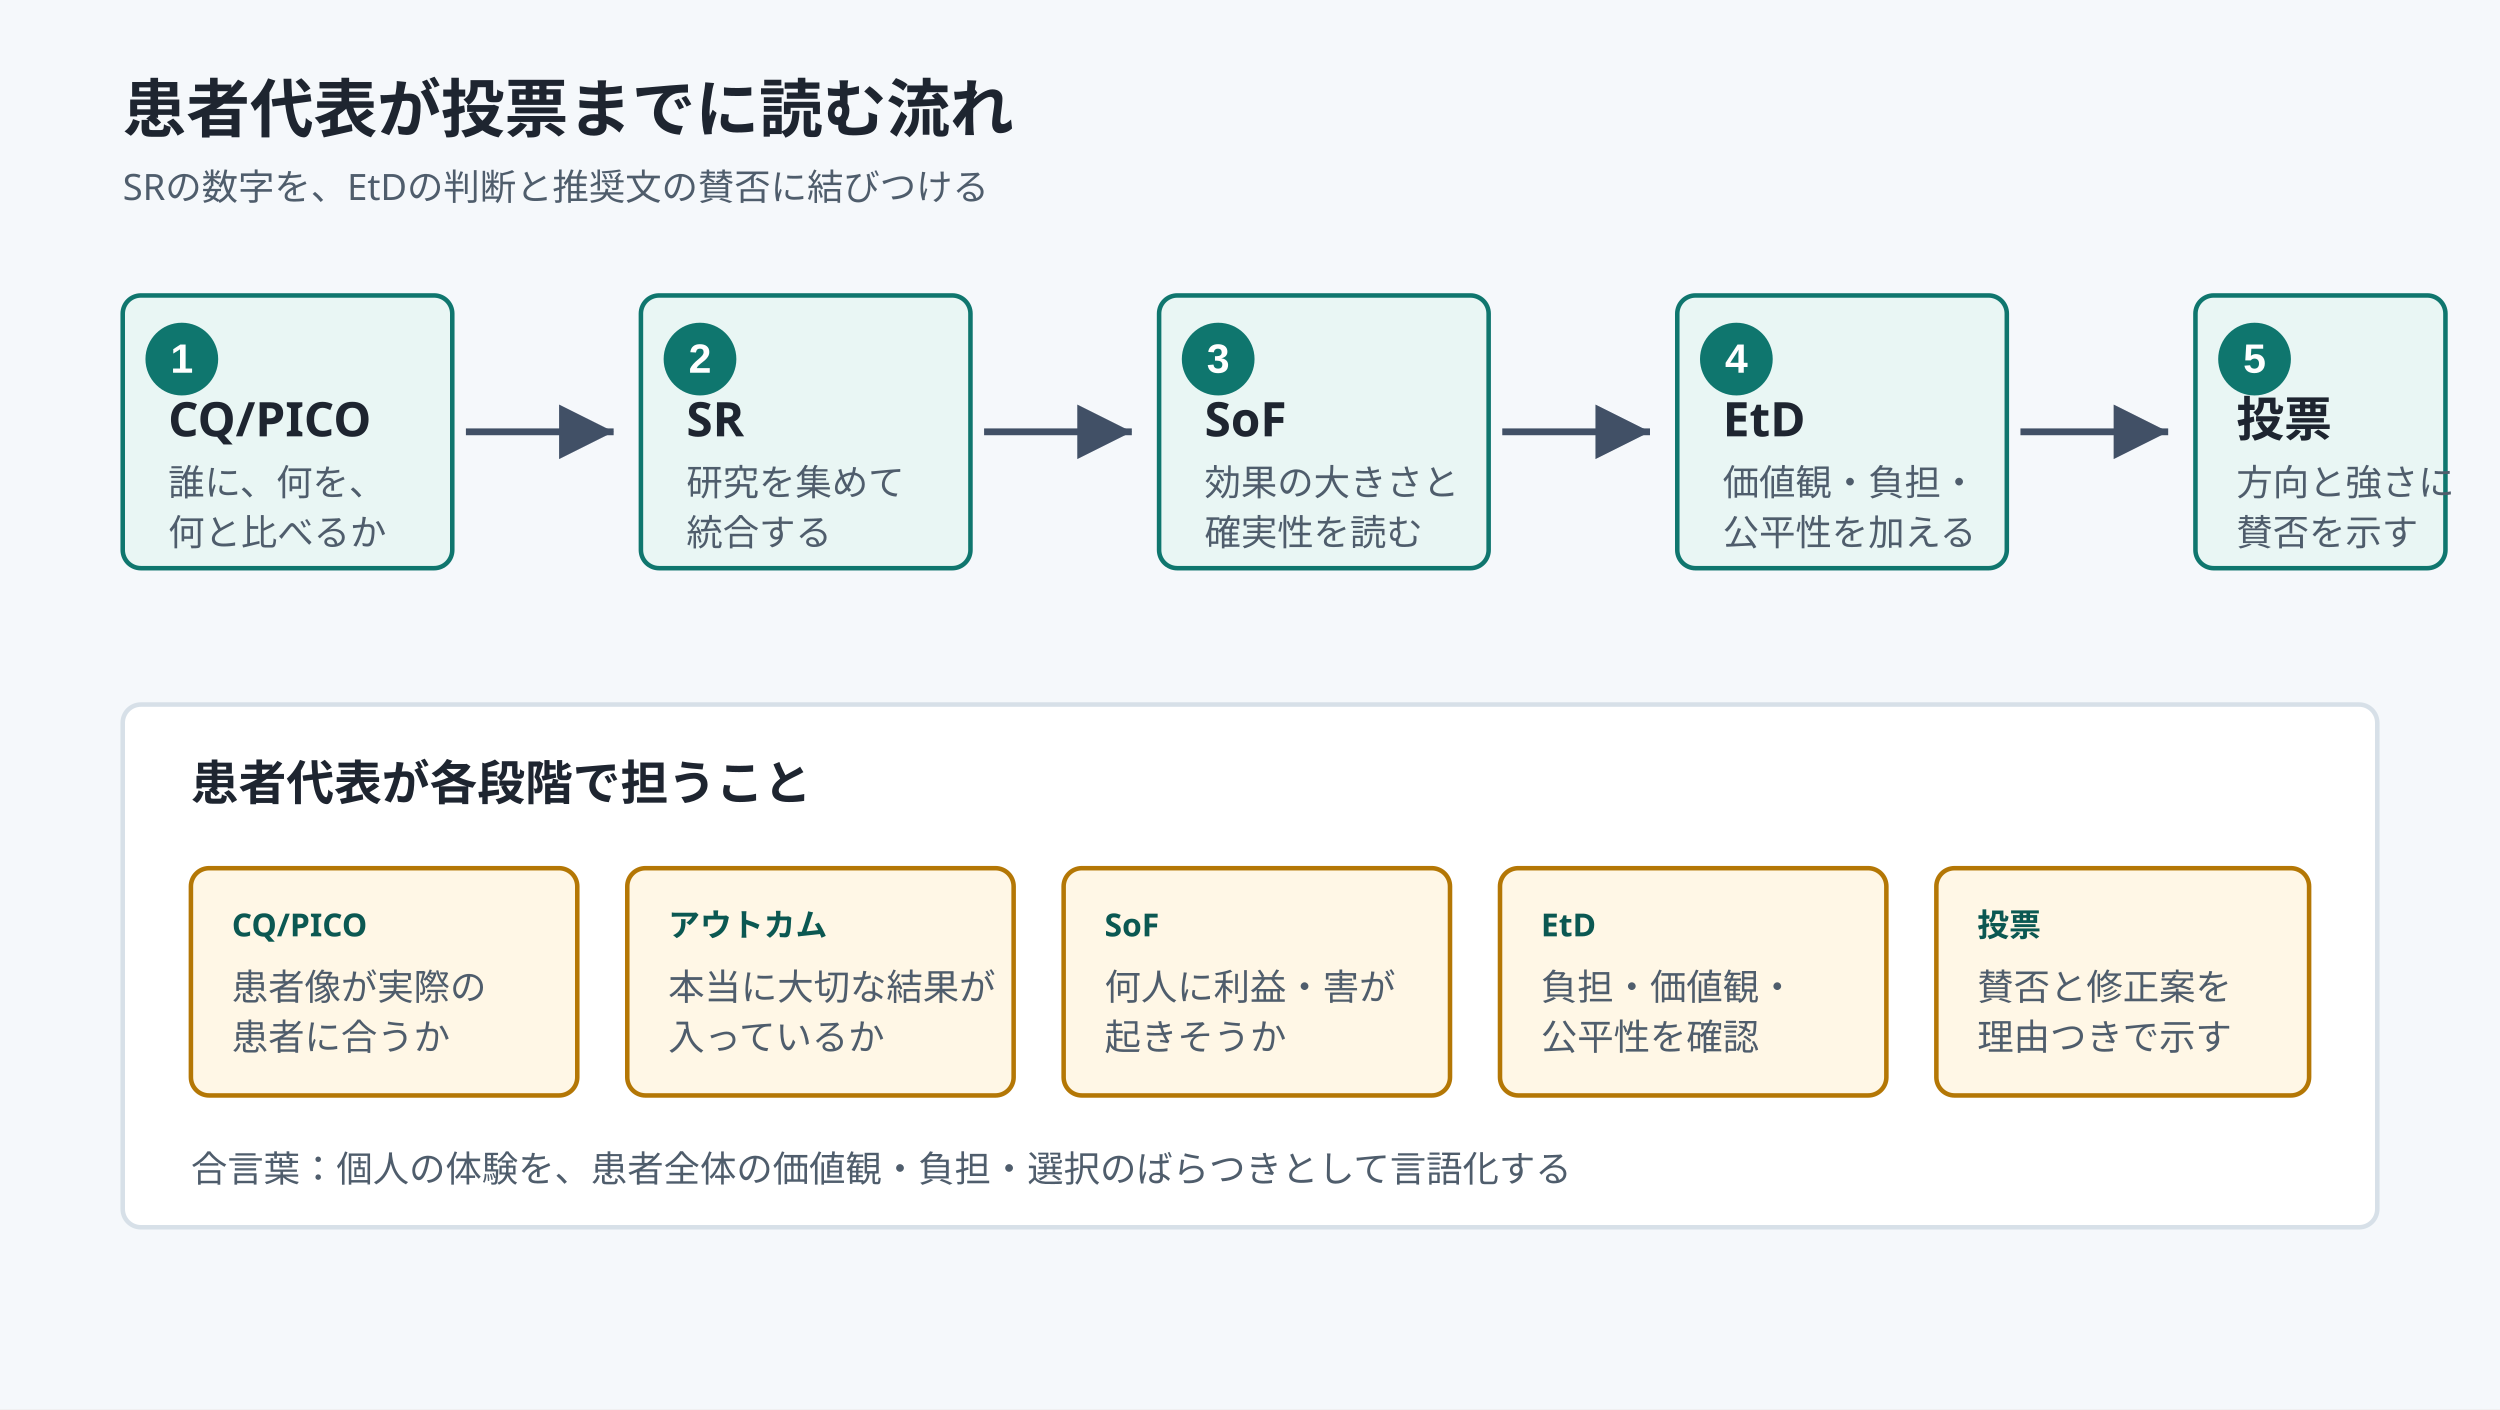
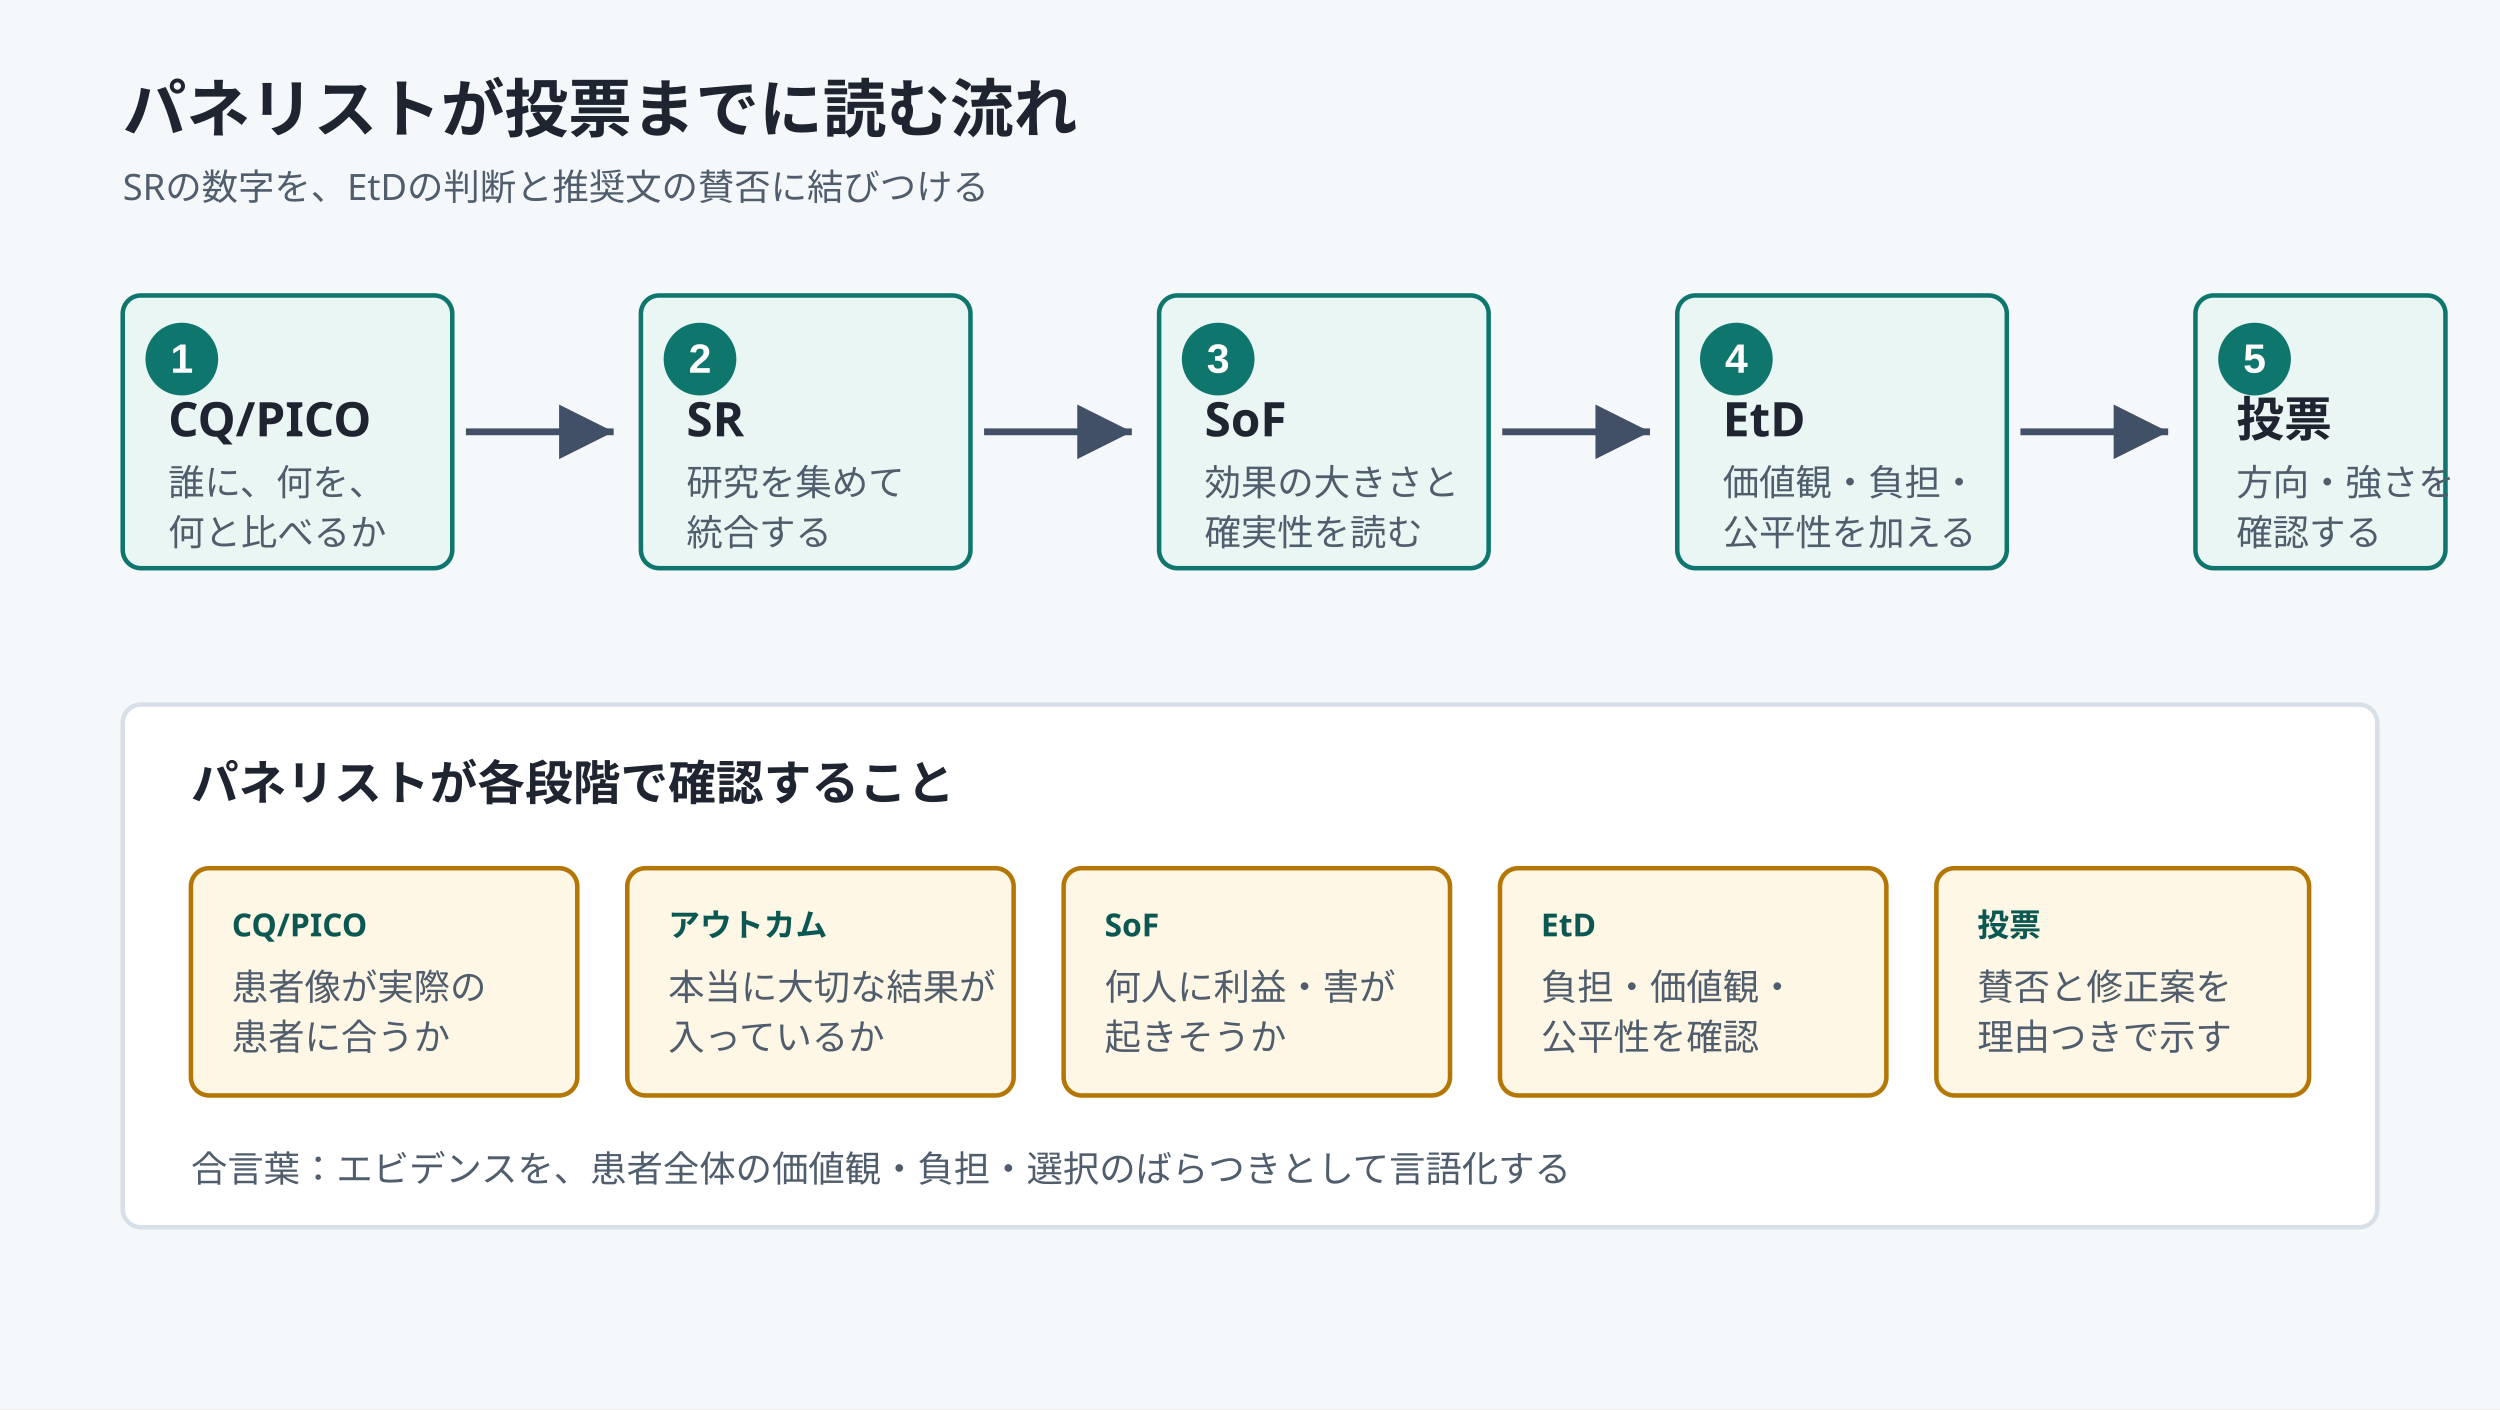
<svg xmlns="http://www.w3.org/2000/svg" width="1100" height="620" viewBox="0 0 1100 620" role="img" aria-labelledby="title desc">
  <defs>
    <marker id="arrow" markerWidth="12" markerHeight="12" refX="10" refY="6" orient="auto">
      <path d="M2,2 L10,6 L2,10 Z" fill="#415066" />
    </marker>
    <style>
      .bg{fill:#f5f8fb}
      .card{fill:#fff;stroke:#d7e0e8;stroke-width:2}
      .flow{fill:#e9f6f4;stroke:#0f766e;stroke-width:2}
      .role{fill:#fff7e6;stroke:#b47705;stroke-width:2}
      .title{font:700 28px 'Yu Gothic','Meiryo',sans-serif;fill:#1e2530}
      .h{font:700 21px 'Yu Gothic','Meiryo',sans-serif;fill:#1e2530}
      .t{font:500 16px 'Yu Gothic','Meiryo',sans-serif;fill:#4f5d6c}
      .s{font:700 14px 'Yu Gothic','Meiryo',sans-serif;fill:#0b5852}
      .num{font:800 18px Arial,sans-serif;fill:#fff}
      .line{stroke:#415066;stroke-width:3;fill:none;marker-end:url(#arrow)}
    </style>
  </defs>
  <rect class="bg" x="0" y="0" width="1100" height="620" rx="0" />
-   <text class="title" x="54" y="58">患者代表が投票までに読む流れ</text>
+   <text class="title" x="54" y="58">パネリストが投票までに読む流れ</text>
  <text class="t" x="54" y="88">SRの数字を、EtDの判断と推奨文の賛否に結びつける</text>
  <g transform="translate(54,130)">
    <rect class="flow" x="0" y="0" width="145" height="120" rx="8" />
    <circle cx="26" cy="28" r="16" fill="#0f766e" />
    <text class="num" x="21" y="34">1</text>
    <text class="h" x="20" y="62">CQ/PICO</text>
    <text class="t" x="20" y="88">誰に、何を、</text>
    <text class="t" x="20" y="110">何と比べるか</text>
  </g>
  <path class="line" d="M205 190 H270" />
  <g transform="translate(282,130)">
    <rect class="flow" x="0" y="0" width="145" height="120" rx="8" />
    <circle cx="26" cy="28" r="16" fill="#0f766e" />
    <text class="num" x="21" y="34">2</text>
    <text class="h" x="20" y="62">SR</text>
    <text class="t" x="20" y="88">研究を集めて</text>
    <text class="t" x="20" y="110">統合する</text>
  </g>
  <path class="line" d="M433 190 H498" />
  <g transform="translate(510,130)">
    <rect class="flow" x="0" y="0" width="145" height="120" rx="8" />
    <circle cx="26" cy="28" r="16" fill="#0f766e" />
    <text class="num" x="21" y="34">3</text>
    <text class="h" x="20" y="62">SoF</text>
    <text class="t" x="20" y="88">効果の大きさと</text>
    <text class="t" x="20" y="110">確実性を読む</text>
  </g>
  <path class="line" d="M661 190 H726" />
  <g transform="translate(738,130)">
    <rect class="flow" x="0" y="0" width="145" height="120" rx="8" />
    <circle cx="26" cy="28" r="16" fill="#0f766e" />
    <text class="num" x="21" y="34">4</text>
    <text class="h" x="20" y="62">EtD</text>
    <text class="t" x="20" y="88">価値観・負担・</text>
    <text class="t" x="20" y="110">公平性を加える</text>
  </g>
  <path class="line" d="M889 190 H954" />
  <g transform="translate(966,130)">
    <rect class="flow" x="0" y="0" width="110" height="120" rx="8" />
    <circle cx="26" cy="28" r="16" fill="#0f766e" />
    <text class="num" x="21" y="34">5</text>
    <text class="h" x="18" y="62">投票</text>
-     <text class="t" x="18" y="88">方向と強さに</text>
-     <text class="t" x="18" y="110">賛否を示す</text>
+     <text class="t" x="18" y="88">方向・強さを</text>
+     <text class="t" x="18" y="110">確認する</text>
  </g>
  <rect class="card" x="54" y="310" width="992" height="230" rx="8" />
-   <text class="h" x="84" y="352">患者代表が各段階で担うこと</text>
+   <text class="h" x="84" y="352">パネリストが各段階で確認すること</text>
  <g transform="translate(84,382)">
    <rect class="role" x="0" y="0" width="170" height="100" rx="8" />
    <text class="s" x="18" y="30">CQ/PICO</text>
    <text class="t" x="18" y="58">患者像が実際の</text>
    <text class="t" x="18" y="80">患者に合うか</text>
  </g>
  <g transform="translate(276,382)">
    <rect class="role" x="0" y="0" width="170" height="100" rx="8" />
    <text class="s" x="18" y="30">アウトカム</text>
    <text class="t" x="18" y="58">本当に大切な結果が</text>
    <text class="t" x="18" y="80">入っているか</text>
  </g>
  <g transform="translate(468,382)">
    <rect class="role" x="0" y="0" width="170" height="100" rx="8" />
    <text class="s" x="18" y="30">SoF</text>
    <text class="t" x="18" y="58">何人に利益・害が</text>
    <text class="t" x="18" y="80">起きそうか</text>
  </g>
  <g transform="translate(660,382)">
    <rect class="role" x="0" y="0" width="170" height="100" rx="8" />
    <text class="s" x="18" y="30">EtD</text>
    <text class="t" x="18" y="58">負担・価値観・</text>
    <text class="t" x="18" y="80">公平性を確認</text>
  </g>
  <g transform="translate(852,382)">
    <rect class="role" x="0" y="0" width="164" height="100" rx="8" />
    <text class="s" x="18" y="30">投票</text>
    <text class="t" x="18" y="58">賛否と修正案を</text>
    <text class="t" x="18" y="80">理由つきで示す</text>
  </g>
-   <text class="t" x="84" y="520">合言葉：個人の体験を、患者全体の価値観・負担・選択のばらつきとして言語化する</text>
+   <text class="t" x="84" y="520">合言葉：エビデンスを、患者全体の価値観・負担・選択のばらつきとして言語化する</text>
</svg>
